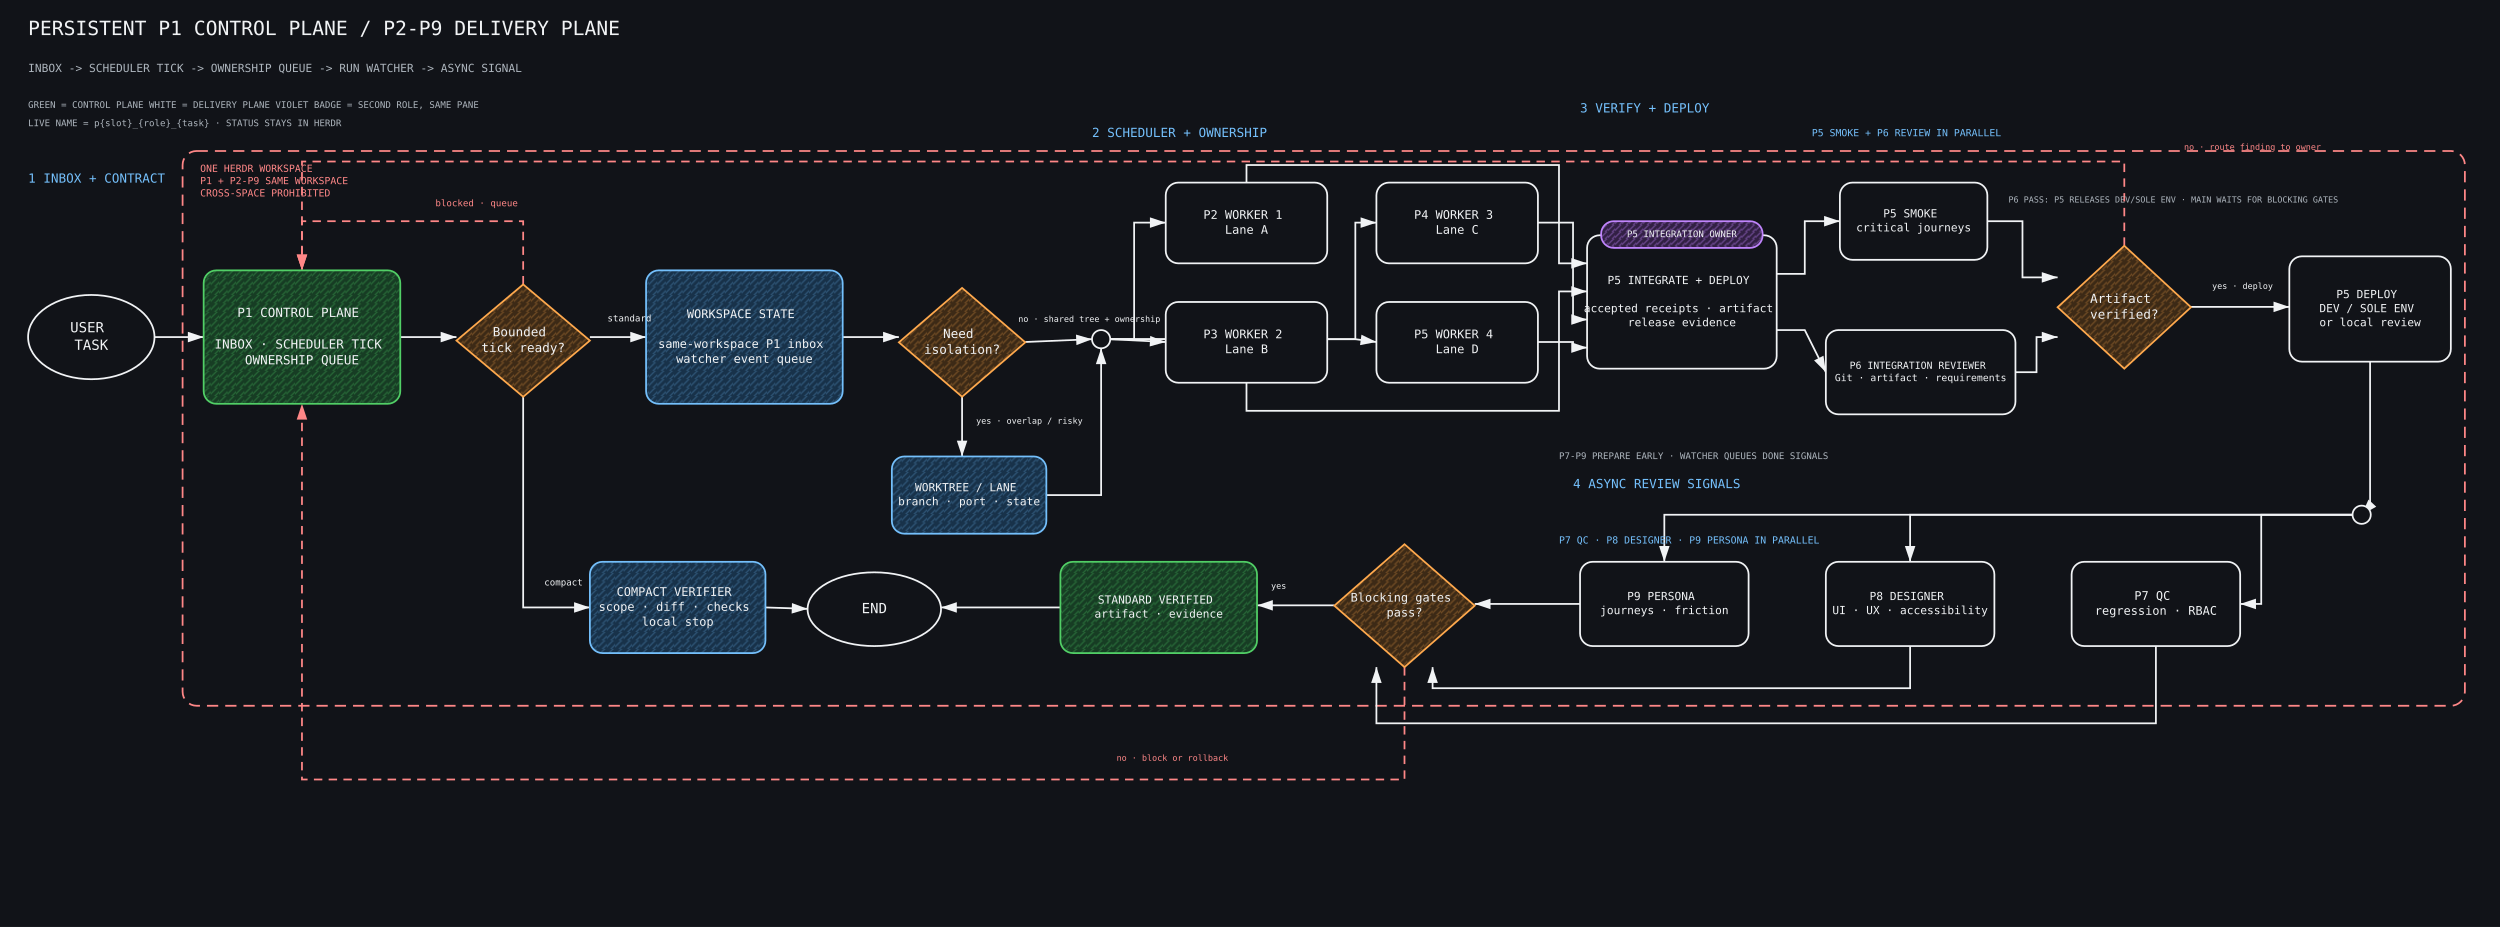
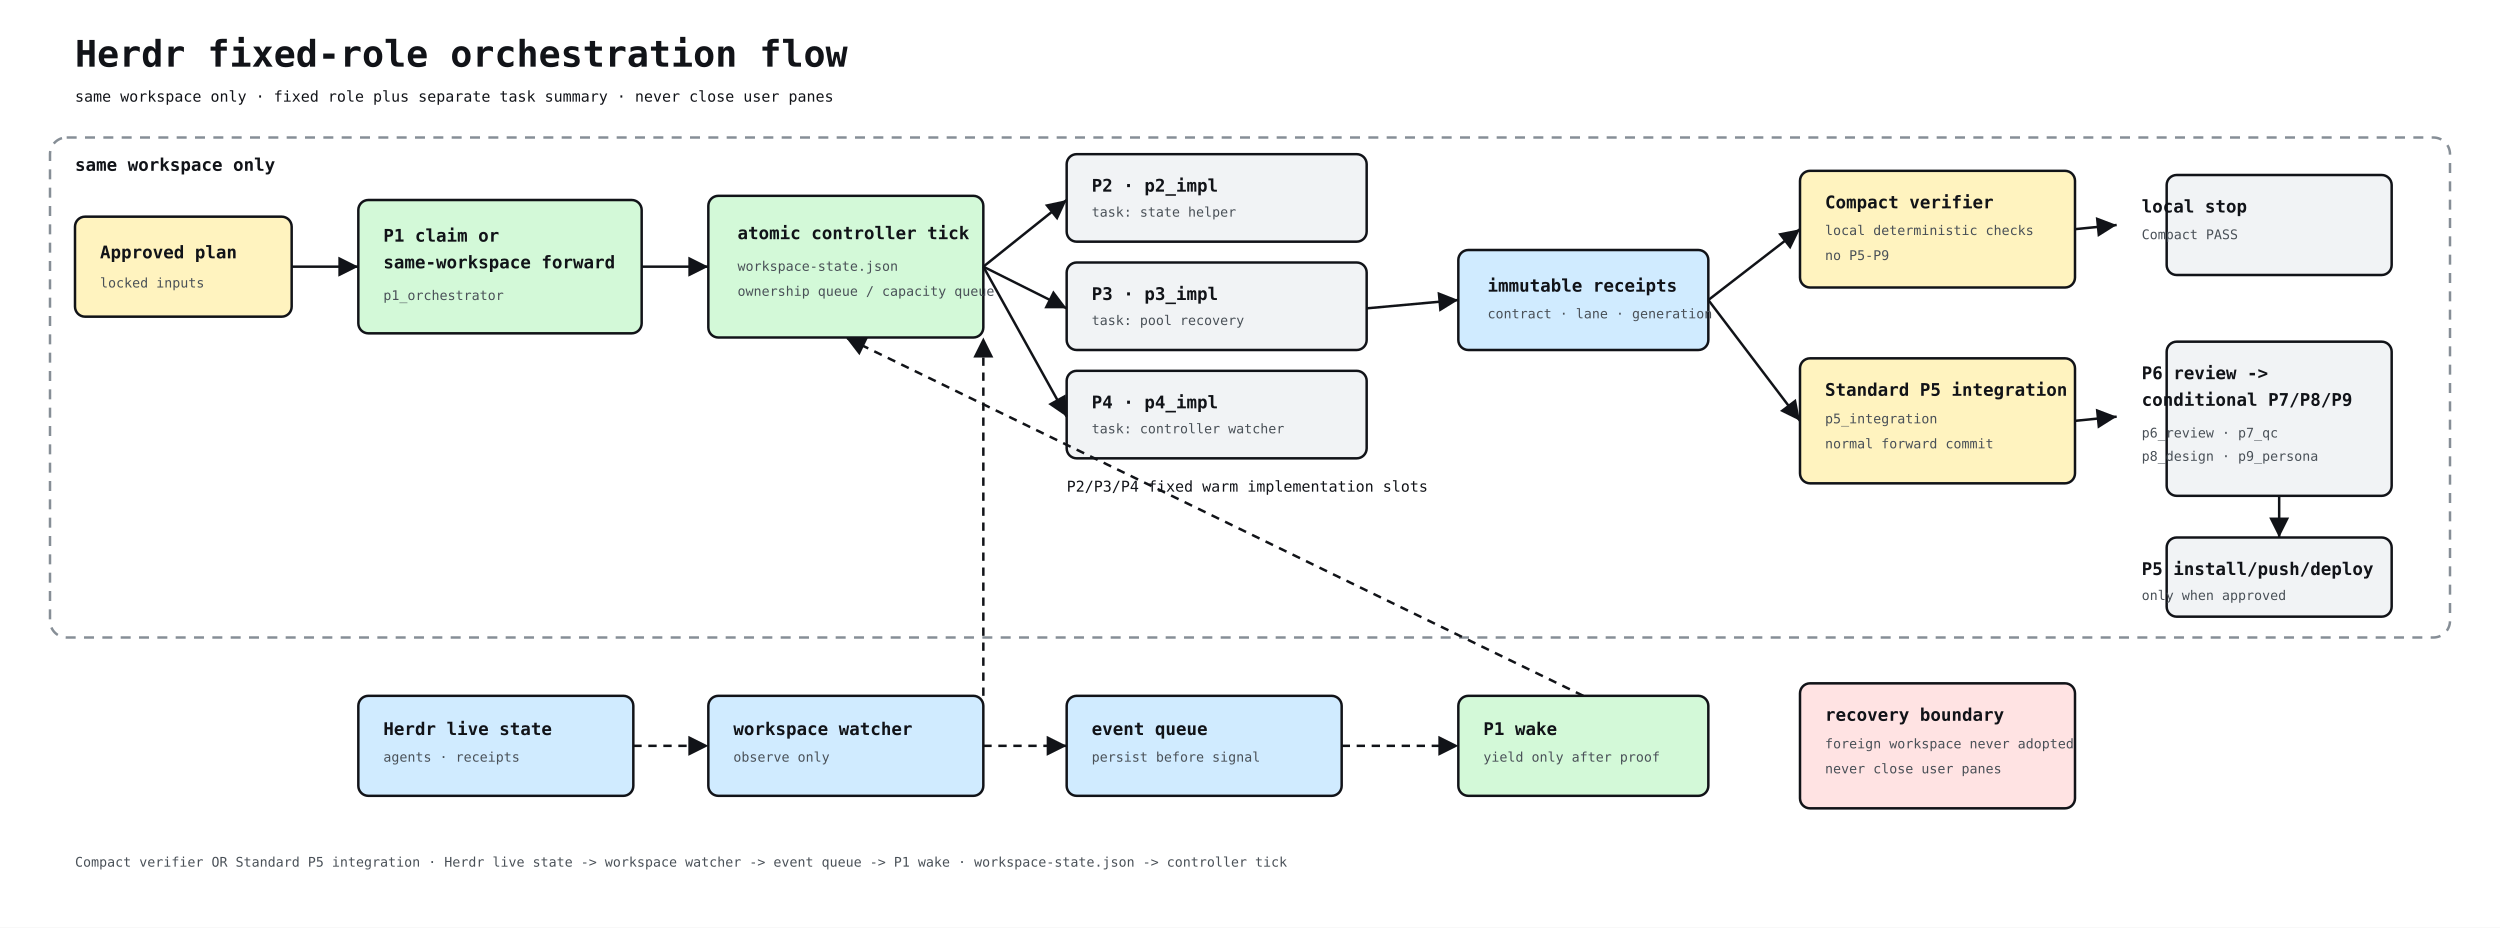
- <svg xmlns="http://www.w3.org/2000/svg" width="3560" height="1320" viewBox="0 0 3560 1320">
+ <svg xmlns="http://www.w3.org/2000/svg" width="3000" height="1113" viewBox="0 0 3000 1113">
  <defs>
-     <pattern id="greenHatch" width="12" height="12" patternUnits="userSpaceOnUse">
-       <rect width="12" height="12" fill="#173d24" />
-       <path d="M-3 12L12-3M3 15L15 3" stroke="#51cf66" stroke-opacity=".26" stroke-width="2" />
-     </pattern>
-     <pattern id="amberHatch" width="12" height="12" patternUnits="userSpaceOnUse">
-       <rect width="12" height="12" fill="#3d2a16" />
-       <path d="M-3 12L12-3M3 15L15 3" stroke="#ffa94d" stroke-opacity=".24" stroke-width="2" />
-     </pattern>
-     <pattern id="blueHatch" width="12" height="12" patternUnits="userSpaceOnUse">
-       <rect width="12" height="12" fill="#18324a" />
-       <path d="M-3 12L12-3M3 15L15 3" stroke="#74c0fc" stroke-opacity=".22" stroke-width="2" />
-     </pattern>
-     <pattern id="violetHatch" width="10" height="10" patternUnits="userSpaceOnUse">
-       <rect width="10" height="10" fill="#322044" />
-       <path d="M-2 10L10-2M3 13L13 3" stroke="#c084fc" stroke-opacity=".35" stroke-width="2" />
-     </pattern>
-     <marker id="arrowWhite" markerWidth="10" markerHeight="10" refX="9" refY="3" orient="auto" markerUnits="strokeWidth">
-       <path d="M0,0 L0,6 L9,3 z" fill="#f1f3f5" />
+     <marker id="arrow" markerWidth="12" markerHeight="12" refX="10" refY="6" orient="auto">
+       <path d="M2,2 L10,6 L2,10 Z" fill="#111318" />
    </marker>
-     <marker id="arrowRed" markerWidth="10" markerHeight="10" refX="9" refY="3" orient="auto" markerUnits="strokeWidth">
-       <path d="M0,0 L0,6 L9,3 z" fill="#ff8787" />
-     </marker>
+     <style>
+       text { font-family: ui-monospace, SFMono-Regular, Menlo, Consolas, monospace; fill: #111318; }
+       .title { font-size: 44px; font-weight: 700; }
+       .label { font-size: 21px; font-weight: 700; }
+       .small { font-size: 18px; }
+       .tiny { font-size: 16px; fill: #495057; }
+       .box { stroke: #111318; stroke-width: 3; rx: 12; }
+       .control { fill: #d3f9d8; }
+       .worker { fill: #f1f3f5; }
+       .event { fill: #d0ebff; }
+       .gate { fill: #fff3bf; }
+       .danger { fill: #ffe3e3; }
+       .line { stroke: #111318; stroke-width: 3; fill: none; marker-end: url(#arrow); }
+       .dashed { stroke-dasharray: 10 8; }
+       .boundary { fill: none; stroke: #868e96; stroke-width: 3; stroke-dasharray: 12 10; rx: 20; }
+     </style>
  </defs>
-   <rect width="3560" height="1320" fill="#111318" />
-   <g font-family="ui-monospace, SFMono-Regular, Menlo, Consolas, monospace">
-     <rect id="workspace_boundary" x="260" y="215" width="3250" height="790" rx="20" fill="none" stroke="#ff8787" stroke-width="2.5" stroke-dasharray="16 10" />
-     <polyline id="task_o" points="220,480 290,480" fill="none" stroke="#f1f3f5" stroke-width="2.5" marker-end="url(#arrowWhite)" />
-     <polyline id="o_ready" points="570,480 650,480" fill="none" stroke="#f1f3f5" stroke-width="2.5" marker-end="url(#arrowWhite)" />
-     <polyline id="ready_yes" points="840,480 920,480" fill="none" stroke="#f1f3f5" stroke-width="2.5" marker-end="url(#arrowWhite)" />
-     <polyline id="ready_no" points="745,405 745,315 430,315 430,385" fill="none" stroke="#ff8787" stroke-width="2.5" stroke-dasharray="12 9" marker-end="url(#arrowRed)" />
-     <polyline id="ready_compact" points="745,565 745,865 840,865" fill="none" stroke="#f1f3f5" stroke-width="2.5" marker-end="url(#arrowWhite)" />
-     <polyline id="contract_isolation" points="1200,480 1280,480" fill="none" stroke="#f1f3f5" stroke-width="2.5" marker-end="url(#arrowWhite)" />
-     <polyline id="isolation_no" points="1460,487 1555,483" fill="none" stroke="#f1f3f5" stroke-width="2.5" marker-end="url(#arrowWhite)" />
-     <polyline id="isolation_yes" points="1370,565 1370,650" fill="none" stroke="#f1f3f5" stroke-width="2.5" marker-end="url(#arrowWhite)" />
-     <polyline id="worktree_fork" points="1490,705 1568,705 1568,496" fill="none" stroke="#f1f3f5" stroke-width="2.5" marker-end="url(#arrowWhite)" />
-     <polyline id="fork_w1" points="1581,483 1615,483 1615,317 1660,317" fill="none" stroke="#f1f3f5" stroke-width="2.5" marker-end="url(#arrowWhite)" />
-     <polyline id="fork_w2" points="1581,483 1660,487" fill="none" stroke="#f1f3f5" stroke-width="2.5" marker-end="url(#arrowWhite)" />
-     <polyline id="fork_w3" points="1581,483 1930,483 1930,317 1960,317" fill="none" stroke="#f1f3f5" stroke-width="2.5" marker-end="url(#arrowWhite)" />
-     <polyline id="fork_w4" points="1581,483 1930,483 1960,487" fill="none" stroke="#f1f3f5" stroke-width="2.5" marker-end="url(#arrowWhite)" />
-     <polyline id="w1_integrated" points="1775,260 1775,235 2220,235 2220,375 2260,375" fill="none" stroke="#f1f3f5" stroke-width="2.5" marker-end="url(#arrowWhite)" />
-     <polyline id="w2_integrated" points="1775,545 1775,585 2220,585 2220,415 2260,415" fill="none" stroke="#f1f3f5" stroke-width="2.5" marker-end="url(#arrowWhite)" />
-     <polyline id="w3_integrated" points="2190,317 2240,317 2240,455 2260,455" fill="none" stroke="#f1f3f5" stroke-width="2.5" marker-end="url(#arrowWhite)" />
-     <polyline id="w4_integrated" points="2190,487 2240,487 2240,495 2260,495" fill="none" stroke="#f1f3f5" stroke-width="2.5" marker-end="url(#arrowWhite)" />
-     <polyline id="integrated_smoke" points="2530,390 2570,390 2570,315 2620,315" fill="none" stroke="#f1f3f5" stroke-width="2.5" marker-end="url(#arrowWhite)" />
-     <polyline id="integrated_reviewer" points="2530,470 2570,470 2600,530" fill="none" stroke="#f1f3f5" stroke-width="2.5" marker-end="url(#arrowWhite)" />
-     <polyline id="smoke_artifact" points="2830,315 2880,315 2880,395 2930,395" fill="none" stroke="#f1f3f5" stroke-width="2.5" marker-end="url(#arrowWhite)" />
-     <polyline id="reviewer_artifact" points="2870,530 2900,530 2900,480 2930,480" fill="none" stroke="#f1f3f5" stroke-width="2.5" marker-end="url(#arrowWhite)" />
-     <polyline id="artifact_yes" points="3120,437 3260,437" fill="none" stroke="#f1f3f5" stroke-width="2.5" marker-end="url(#arrowWhite)" />
-     <polyline id="artifact_no" points="3025,350 3025,230 430,230 430,385" fill="none" stroke="#ff8787" stroke-width="2.5" stroke-dasharray="12 9" marker-end="url(#arrowRed)" />
-     <polyline id="deploy_review_fork" points="3375,515 3375,720 3363,733" fill="none" stroke="#f1f3f5" stroke-width="2.5" marker-end="url(#arrowWhite)" />
-     <polyline id="review_fork_qc" points="3350,733 3220,733 3220,860 3190,860" fill="none" stroke="#f1f3f5" stroke-width="2.5" marker-end="url(#arrowWhite)" />
-     <polyline id="review_fork_designer" points="3350,733 2720,733 2720,800" fill="none" stroke="#f1f3f5" stroke-width="2.5" marker-end="url(#arrowWhite)" />
-     <polyline id="review_fork_persona" points="3350,733 2370,733 2370,800" fill="none" stroke="#f1f3f5" stroke-width="2.5" marker-end="url(#arrowWhite)" />
-     <polyline id="qc_review_gate" points="3070,920 3070,1030 1960,1030 1960,950" fill="none" stroke="#f1f3f5" stroke-width="2.5" marker-end="url(#arrowWhite)" />
-     <polyline id="designer_review_gate" points="2720,920 2720,980 2040,980 2040,950" fill="none" stroke="#f1f3f5" stroke-width="2.5" marker-end="url(#arrowWhite)" />
-     <polyline id="persona_review_gate" points="2250,860 2100,860" fill="none" stroke="#f1f3f5" stroke-width="2.5" marker-end="url(#arrowWhite)" />
-     <polyline id="review_yes" points="1900,862 1790,862" fill="none" stroke="#f1f3f5" stroke-width="2.5" marker-end="url(#arrowWhite)" />
-     <polyline id="review_no" points="2000,950 2000,1110 430,1110 430,575" fill="none" stroke="#ff8787" stroke-width="2.5" stroke-dasharray="12 9" marker-end="url(#arrowRed)" />
-     <polyline id="promotion_end" points="1510,865 1340,865" fill="none" stroke="#f1f3f5" stroke-width="2.5" marker-end="url(#arrowWhite)" />
-     <polyline id="verified_end" points="1090,865 1150,867" fill="none" stroke="#f1f3f5" stroke-width="2.5" marker-end="url(#arrowWhite)" />
-     <ellipse id="task" cx="130.0" cy="480.0" rx="90.0" ry="60.0" fill="#111318" stroke="#f1f3f5" stroke-width="2.5" />
-     <rect id="orchestrator" x="290" y="385" width="280" height="190" rx="18" fill="url(#greenHatch)" stroke="#51cf66" stroke-width="2.5" />
-     <polygon id="ready" points="745.0,405 840,485.0 745.0,565 650,485.0" fill="url(#amberHatch)" stroke="#ffa94d" stroke-width="2.5" />
-     <rect id="contract" x="920" y="385" width="280" height="190" rx="18" fill="url(#blueHatch)" stroke="#74c0fc" stroke-width="2.5" />
-     <polygon id="isolation" points="1370.0,410 1460,487.5 1370.0,565 1280,487.5" fill="url(#amberHatch)" stroke="#ffa94d" stroke-width="2.5" />
-     <rect id="worktree" x="1270" y="650" width="220" height="110" rx="18" fill="url(#blueHatch)" stroke="#74c0fc" stroke-width="2.5" />
-     <ellipse id="fork" cx="1568.0" cy="483.0" rx="13.0" ry="13.0" fill="#111318" stroke="#f1f3f5" stroke-width="2.5" />
-     <rect id="worker_1" x="1660" y="260" width="230" height="115" rx="18" fill="#111318" stroke="#f1f3f5" stroke-width="2.5" />
-     <rect id="worker_2" x="1660" y="430" width="230" height="115" rx="18" fill="#111318" stroke="#f1f3f5" stroke-width="2.5" />
-     <rect id="worker_3" x="1960" y="260" width="230" height="115" rx="18" fill="#111318" stroke="#f1f3f5" stroke-width="2.5" />
-     <rect id="worker_4" x="1960" y="430" width="230" height="115" rx="18" fill="#111318" stroke="#f1f3f5" stroke-width="2.5" />
-     <rect id="integrated" x="2260" y="335" width="270" height="190" rx="18" fill="#111318" stroke="#f1f3f5" stroke-width="2.5" />
-     <rect id="integration_badge" x="2280" y="315" width="230" height="38" rx="18" fill="url(#violetHatch)" stroke="#c084fc" stroke-width="2.5" />
-     <rect id="smoke" x="2620" y="260" width="210" height="110" rx="18" fill="#111318" stroke="#f1f3f5" stroke-width="2.5" />
-     <rect id="integration_reviewer" x="2600" y="470" width="270" height="120" rx="18" fill="#111318" stroke="#f1f3f5" stroke-width="2.5" />
-     <polygon id="artifact_gate" points="3025.0,350 3120,437.5 3025.0,525 2930,437.5" fill="url(#amberHatch)" stroke="#ffa94d" stroke-width="2.5" />
-     <rect id="deploy" x="3260" y="365" width="230" height="150" rx="18" fill="#111318" stroke="#f1f3f5" stroke-width="2.5" />
-     <ellipse id="review_fork" cx="3363.0" cy="733.0" rx="13.0" ry="13.0" fill="#111318" stroke="#f1f3f5" stroke-width="2.5" />
-     <rect id="qc" x="2950" y="800" width="240" height="120" rx="18" fill="#111318" stroke="#f1f3f5" stroke-width="2.5" />
-     <rect id="designer" x="2600" y="800" width="240" height="120" rx="18" fill="#111318" stroke="#f1f3f5" stroke-width="2.5" />
-     <rect id="persona" x="2250" y="800" width="240" height="120" rx="18" fill="#111318" stroke="#f1f3f5" stroke-width="2.5" />
-     <polygon id="review_gate" points="2000.0,775 2100,862.5 2000.0,950 1900,862.5" fill="url(#amberHatch)" stroke="#ffa94d" stroke-width="2.5" />
-     <rect id="promotion" x="1510" y="800" width="280" height="130" rx="18" fill="url(#greenHatch)" stroke="#51cf66" stroke-width="2.5" />
-     <rect id="verified" x="840" y="800" width="250" height="130" rx="18" fill="url(#blueHatch)" stroke="#74c0fc" stroke-width="2.5" />
-     <ellipse id="end" cx="1245.0" cy="867.5" rx="95.0" ry="52.5" fill="#111318" stroke="#f1f3f5" stroke-width="2.5" />
-     <text font-size="20" fill="#f1f3f5" text-anchor="middle" dominant-baseline="middle">
-       <tspan x="130.0" y="467.5">USER</tspan>
-       <tspan x="130.0" y="492.5">TASK</tspan>
-     </text>
-     <text font-size="18" fill="#f1f3f5" text-anchor="middle" dominant-baseline="middle">
-       <tspan x="430.0" y="446.25">P1 CONTROL PLANE</tspan>
-       <tspan x="430.0" y="468.75" />
-       <tspan x="430.0" y="491.25">INBOX · SCHEDULER TICK</tspan>
-       <tspan x="430.0" y="513.75">OWNERSHIP QUEUE</tspan>
-     </text>
-     <text font-size="18" fill="#f1f3f5" text-anchor="middle" dominant-baseline="middle">
-       <tspan x="745.0" y="473.75">Bounded</tspan>
-       <tspan x="745.0" y="496.25">tick ready?</tspan>
-     </text>
-     <text font-size="17" fill="#f1f3f5" text-anchor="middle" dominant-baseline="middle">
-       <tspan x="1060.0" y="448.125">WORKSPACE STATE</tspan>
-       <tspan x="1060.0" y="469.375" />
-       <tspan x="1060.0" y="490.625">same-workspace P1 inbox</tspan>
-       <tspan x="1060.0" y="511.875">watcher event queue</tspan>
-     </text>
-     <text font-size="18" fill="#f1f3f5" text-anchor="middle" dominant-baseline="middle">
-       <tspan x="1370.0" y="476.25">Need</tspan>
-       <tspan x="1370.0" y="498.75">isolation?</tspan>
-     </text>
-     <text font-size="16" fill="#f1f3f5" text-anchor="middle" dominant-baseline="middle">
-       <tspan x="1380.0" y="695.0">WORKTREE / LANE</tspan>
-       <tspan x="1380.0" y="715.0">branch · port · state</tspan>
-     </text>
-     <text font-size="16" fill="#f1f3f5" text-anchor="middle" dominant-baseline="middle">
-       <tspan x="1568.0" y="483.0" />
-     </text>
-     <text font-size="17" fill="#f1f3f5" text-anchor="middle" dominant-baseline="middle">
-       <tspan x="1775.0" y="306.875">P2  WORKER 1</tspan>
-       <tspan x="1775.0" y="328.125">Lane A</tspan>
-     </text>
-     <text font-size="17" fill="#f1f3f5" text-anchor="middle" dominant-baseline="middle">
-       <tspan x="1775.0" y="476.875">P3  WORKER 2</tspan>
-       <tspan x="1775.0" y="498.125">Lane B</tspan>
-     </text>
-     <text font-size="17" fill="#f1f3f5" text-anchor="middle" dominant-baseline="middle">
-       <tspan x="2075.0" y="306.875">P4  WORKER 3</tspan>
-       <tspan x="2075.0" y="328.125">Lane C</tspan>
-     </text>
-     <text font-size="17" fill="#f1f3f5" text-anchor="middle" dominant-baseline="middle">
-       <tspan x="2075.0" y="476.875">P5  WORKER 4</tspan>
-       <tspan x="2075.0" y="498.125">Lane D</tspan>
-     </text>
-     <text font-size="16" fill="#f1f3f5" text-anchor="middle" dominant-baseline="middle">
-       <tspan x="2395.0" y="400.0">P5 INTEGRATE + DEPLOY</tspan>
-       <tspan x="2395.0" y="420.0" />
-       <tspan x="2395.0" y="440.0">accepted receipts · artifact</tspan>
-       <tspan x="2395.0" y="460.0">release evidence</tspan>
-     </text>
-     <text font-size="13" fill="#f1f3f5" text-anchor="middle" dominant-baseline="middle">
-       <tspan x="2395.0" y="334.0">P5  INTEGRATION OWNER</tspan>
-     </text>
-     <text font-size="16" fill="#f1f3f5" text-anchor="middle" dominant-baseline="middle">
-       <tspan x="2725.0" y="305.0">P5  SMOKE</tspan>
-       <tspan x="2725.0" y="325.0">critical journeys</tspan>
-     </text>
-     <text font-size="14" fill="#f1f3f5" text-anchor="middle" dominant-baseline="middle">
-       <tspan x="2735.0" y="521.25">P6  INTEGRATION REVIEWER</tspan>
-       <tspan x="2735.0" y="538.75">Git · artifact · requirements</tspan>
-     </text>
-     <text font-size="18" fill="#f1f3f5" text-anchor="middle" dominant-baseline="middle">
-       <tspan x="3025.0" y="426.25">Artifact</tspan>
-       <tspan x="3025.0" y="448.75">verified?</tspan>
-     </text>
-     <text font-size="16" fill="#f1f3f5" text-anchor="middle" dominant-baseline="middle">
-       <tspan x="3375.0" y="420.0">P5  DEPLOY</tspan>
-       <tspan x="3375.0" y="440.0">DEV / SOLE ENV</tspan>
-       <tspan x="3375.0" y="460.0">or local review</tspan>
-     </text>
-     <text font-size="16" fill="#f1f3f5" text-anchor="middle" dominant-baseline="middle">
-       <tspan x="3363.0" y="733.0" />
-     </text>
-     <text font-size="17" fill="#f1f3f5" text-anchor="middle" dominant-baseline="middle">
-       <tspan x="3070.0" y="849.375">P7  QC</tspan>
-       <tspan x="3070.0" y="870.625">regression · RBAC</tspan>
-     </text>
-     <text font-size="16" fill="#f1f3f5" text-anchor="middle" dominant-baseline="middle">
-       <tspan x="2720.0" y="850.0">P8  DESIGNER</tspan>
-       <tspan x="2720.0" y="870.0">UI · UX · accessibility</tspan>
-     </text>
-     <text font-size="16" fill="#f1f3f5" text-anchor="middle" dominant-baseline="middle">
-       <tspan x="2370.0" y="850.0">P9  PERSONA</tspan>
-       <tspan x="2370.0" y="870.0">journeys · friction</tspan>
-     </text>
-     <text font-size="17" fill="#f1f3f5" text-anchor="middle" dominant-baseline="middle">
-       <tspan x="2000.0" y="851.875">Blocking gates</tspan>
-       <tspan x="2000.0" y="873.125">pass?</tspan>
-     </text>
-     <text font-size="16" fill="#f1f3f5" text-anchor="middle" dominant-baseline="middle">
-       <tspan x="1650.0" y="855.0">STANDARD VERIFIED</tspan>
-       <tspan x="1650.0" y="875.0">artifact · evidence</tspan>
-     </text>
-     <text font-size="17" fill="#f1f3f5" text-anchor="middle" dominant-baseline="middle">
-       <tspan x="965.0" y="843.75">COMPACT VERIFIER</tspan>
-       <tspan x="965.0" y="865.0">scope · diff · checks</tspan>
-       <tspan x="965.0" y="886.25">local stop</tspan>
-     </text>
-     <text font-size="20" fill="#f1f3f5" text-anchor="middle" dominant-baseline="middle">
-       <tspan x="1245.0" y="867.5">END</tspan>
-     </text>
-     <text font-size="28" fill="#f1f3f5" text-anchor="start" dominant-baseline="middle">
-       <tspan x="40" y="42.0">PERSISTENT P1 CONTROL PLANE / P2-P9 DELIVERY PLANE</tspan>
-     </text>
-     <text font-size="16" fill="#adb5bd" text-anchor="start" dominant-baseline="middle">
-       <tspan x="40" y="98.0">INBOX -&gt; SCHEDULER TICK -&gt; OWNERSHIP QUEUE -&gt; RUN WATCHER -&gt; ASYNC SIGNAL</tspan>
-     </text>
-     <text font-size="13" fill="#adb5bd" text-anchor="start" dominant-baseline="middle">
-       <tspan x="40" y="150.0">GREEN = CONTROL PLANE   WHITE = DELIVERY PLANE   VIOLET BADGE = SECOND ROLE, SAME PANE</tspan>
-     </text>
-     <text font-size="13" fill="#adb5bd" text-anchor="start" dominant-baseline="middle">
-       <tspan x="40" y="176.0">LIVE NAME = p{slot}_{role}_{task} · STATUS STAYS IN HERDR</tspan>
-     </text>
-     <text font-size="14" fill="#ff8787" text-anchor="start" dominant-baseline="middle">
-       <tspan x="285" y="240.75">ONE HERDR WORKSPACE</tspan>
-       <tspan x="285" y="258.25">P1 + P2-P9 SAME WORKSPACE</tspan>
-       <tspan x="285" y="275.75">CROSS-SPACE PROHIBITED</tspan>
-     </text>
-     <text font-size="18" fill="#74c0fc" text-anchor="start" dominant-baseline="middle">
-       <tspan x="40" y="255.0">1  INBOX + CONTRACT</tspan>
-     </text>
-     <text font-size="18" fill="#74c0fc" text-anchor="start" dominant-baseline="middle">
-       <tspan x="1555" y="190.0">2  SCHEDULER + OWNERSHIP</tspan>
-     </text>
-     <text font-size="18" fill="#74c0fc" text-anchor="start" dominant-baseline="middle">
-       <tspan x="2250" y="155.0">3  VERIFY + DEPLOY</tspan>
-     </text>
-     <text font-size="18" fill="#74c0fc" text-anchor="start" dominant-baseline="middle">
-       <tspan x="2240" y="690.0">4  ASYNC REVIEW SIGNALS</tspan>
-     </text>
-     <text font-size="14" fill="#74c0fc" text-anchor="start" dominant-baseline="middle">
-       <tspan x="2580" y="190.0">P5 SMOKE + P6 REVIEW IN PARALLEL</tspan>
-     </text>
-     <text font-size="14" fill="#74c0fc" text-anchor="start" dominant-baseline="middle">
-       <tspan x="2220" y="770.0">P7 QC · P8 DESIGNER · P9 PERSONA IN PARALLEL</tspan>
-     </text>
-     <text font-size="13" fill="#adb5bd" text-anchor="start" dominant-baseline="middle">
-       <tspan x="2220" y="650.0">P7-P9 PREPARE EARLY · WATCHER QUEUES DONE SIGNALS</tspan>
-     </text>
-     <text font-size="12" fill="#adb5bd" text-anchor="start" dominant-baseline="middle">
-       <tspan x="2860" y="285.0">P6 PASS: P5 RELEASES DEV/SOLE ENV · MAIN WAITS FOR BLOCKING GATES</tspan>
-     </text>
-     <text font-size="13" fill="#f1f3f5" text-anchor="start" dominant-baseline="middle">
-       <tspan x="865" y="454.0">standard</tspan>
-     </text>
-     <text font-size="13" fill="#ff8787" text-anchor="start" dominant-baseline="middle">
-       <tspan x="620" y="290.0">blocked · queue</tspan>
-     </text>
-     <text font-size="13" fill="#f1f3f5" text-anchor="start" dominant-baseline="middle">
-       <tspan x="775" y="830.0">compact</tspan>
-     </text>
-     <text font-size="12" fill="#f1f3f5" text-anchor="start" dominant-baseline="middle">
-       <tspan x="1450" y="455.0">no · shared tree + ownership</tspan>
-     </text>
-     <text font-size="12" fill="#f1f3f5" text-anchor="start" dominant-baseline="middle">
-       <tspan x="1390" y="600.0">yes · overlap / risky</tspan>
-     </text>
-     <text font-size="12" fill="#f1f3f5" text-anchor="start" dominant-baseline="middle">
-       <tspan x="3150" y="408.0">yes · deploy</tspan>
-     </text>
-     <text font-size="12" fill="#ff8787" text-anchor="start" dominant-baseline="middle">
-       <tspan x="3110" y="210.0">no · route finding to owner</tspan>
-     </text>
-     <text font-size="12" fill="#f1f3f5" text-anchor="start" dominant-baseline="middle">
-       <tspan x="1810" y="835.0">yes</tspan>
-     </text>
-     <text font-size="12" fill="#ff8787" text-anchor="start" dominant-baseline="middle">
-       <tspan x="1590" y="1080.0">no · block or rollback</tspan>
-     </text>
-   </g>
+   <rect width="3000" height="1113" fill="#ffffff" />
+   <text x="90" y="80" class="title">Herdr fixed-role orchestration flow</text>
+   <text x="90" y="122" class="small">same workspace only · fixed role plus separate task summary · never close user panes</text>
+   <rect x="60" y="165" width="2880" height="600" class="boundary" />
+   <text x="90" y="205" class="label">same workspace only</text>
+   <rect x="90" y="260" width="260" height="120" class="box gate" />
+   <text x="120" y="310" class="label">Approved plan</text>
+   <text x="120" y="345" class="tiny">locked inputs</text>
+   <rect x="430" y="240" width="340" height="160" class="box control" />
+   <text x="460" y="290" class="label">P1 claim or</text>
+   <text x="460" y="322" class="label">same-workspace forward</text>
+   <text x="460" y="360" class="tiny">p1_orchestrator</text>
+   <rect x="850" y="235" width="330" height="170" class="box control" />
+   <text x="885" y="287" class="label">atomic controller tick</text>
+   <text x="885" y="325" class="tiny">workspace-state.json</text>
+   <text x="885" y="355" class="tiny">ownership queue / capacity queue</text>
+   <rect x="1280" y="185" width="360" height="105" class="box worker" />
+   <text x="1310" y="230" class="label">P2 · p2_impl</text>
+   <text x="1310" y="260" class="tiny">task: state helper</text>
+   <rect x="1280" y="315" width="360" height="105" class="box worker" />
+   <text x="1310" y="360" class="label">P3 · p3_impl</text>
+   <text x="1310" y="390" class="tiny">task: pool recovery</text>
+   <rect x="1280" y="445" width="360" height="105" class="box worker" />
+   <text x="1310" y="490" class="label">P4 · p4_impl</text>
+   <text x="1310" y="520" class="tiny">task: controller watcher</text>
+   <text x="1280" y="590" class="small">P2/P3/P4 fixed warm implementation slots</text>
+   <rect x="1750" y="300" width="300" height="120" class="box event" />
+   <text x="1785" y="350" class="label">immutable receipts</text>
+   <text x="1785" y="382" class="tiny">contract · lane · generation</text>
+   <rect x="2160" y="205" width="330" height="140" class="box gate" />
+   <text x="2190" y="250" class="label">Compact verifier</text>
+   <text x="2190" y="282" class="tiny">local deterministic checks</text>
+   <text x="2190" y="312" class="tiny">no P5-P9</text>
+   <rect x="2160" y="430" width="330" height="150" class="box gate" />
+   <text x="2190" y="475" class="label">Standard P5 integration</text>
+   <text x="2190" y="508" class="tiny">p5_integration</text>
+   <text x="2190" y="538" class="tiny">normal forward commit</text>
+   <rect x="2600" y="210" width="270" height="120" class="box worker" />
+   <text x="2570" y="255" class="label">local stop</text>
+   <text x="2570" y="287" class="tiny">Compact PASS</text>
+   <rect x="2600" y="410" width="270" height="185" class="box worker" />
+   <text x="2570" y="455" class="label">P6 review -&gt;</text>
+   <text x="2570" y="487" class="label">conditional P7/P8/P9</text>
+   <text x="2570" y="525" class="tiny">p6_review · p7_qc</text>
+   <text x="2570" y="553" class="tiny">p8_design · p9_persona</text>
+   <rect x="2600" y="645" width="270" height="95" class="box worker" />
+   <text x="2570" y="690" class="label">P5 install/push/deploy</text>
+   <text x="2570" y="720" class="tiny">only when approved</text>
+   <rect x="430" y="835" width="330" height="120" class="box event" />
+   <text x="460" y="882" class="label">Herdr live state</text>
+   <text x="460" y="914" class="tiny">agents · receipts</text>
+   <rect x="850" y="835" width="330" height="120" class="box event" />
+   <text x="880" y="882" class="label">workspace watcher</text>
+   <text x="880" y="914" class="tiny">observe only</text>
+   <rect x="1280" y="835" width="330" height="120" class="box event" />
+   <text x="1310" y="882" class="label">event queue</text>
+   <text x="1310" y="914" class="tiny">persist before signal</text>
+   <rect x="1750" y="835" width="300" height="120" class="box control" />
+   <text x="1780" y="882" class="label">P1 wake</text>
+   <text x="1780" y="914" class="tiny">yield only after proof</text>
+   <rect x="2160" y="820" width="330" height="150" class="box danger" />
+   <text x="2190" y="865" class="label">recovery boundary</text>
+   <text x="2190" y="898" class="tiny">foreign workspace never adopted</text>
+   <text x="2190" y="928" class="tiny">never close user panes</text>
+   <line x1="350" y1="320" x2="430" y2="320" class="line" />
+   <line x1="770" y1="320" x2="850" y2="320" class="line" />
+   <line x1="1180" y1="320" x2="1280" y2="240" class="line" />
+   <line x1="1180" y1="320" x2="1280" y2="370" class="line" />
+   <line x1="1180" y1="320" x2="1280" y2="500" class="line" />
+   <line x1="1640" y1="370" x2="1750" y2="360" class="line" />
+   <line x1="2050" y1="360" x2="2160" y2="275" class="line" />
+   <line x1="2050" y1="360" x2="2160" y2="505" class="line" />
+   <line x1="2490" y1="275" x2="2540" y2="270" class="line" />
+   <line x1="2490" y1="505" x2="2540" y2="500" class="line" />
+   <line x1="2735" y1="595" x2="2735" y2="645" class="line" />
+   <line x1="760" y1="895" x2="850" y2="895" class="line dashed" />
+   <line x1="1180" y1="895" x2="1280" y2="895" class="line dashed" />
+   <line x1="1610" y1="895" x2="1750" y2="895" class="line dashed" />
+   <line x1="1900" y1="835" x2="1015" y2="405" class="line dashed" />
+   <line x1="1180" y1="835" x2="1180" y2="405" class="line dashed" />
+   <text x="90" y="1040" class="tiny">Compact verifier OR Standard P5 integration · Herdr live state -&gt; workspace watcher -&gt; event queue -&gt; P1 wake · workspace-state.json -&gt; controller tick</text>
</svg>
